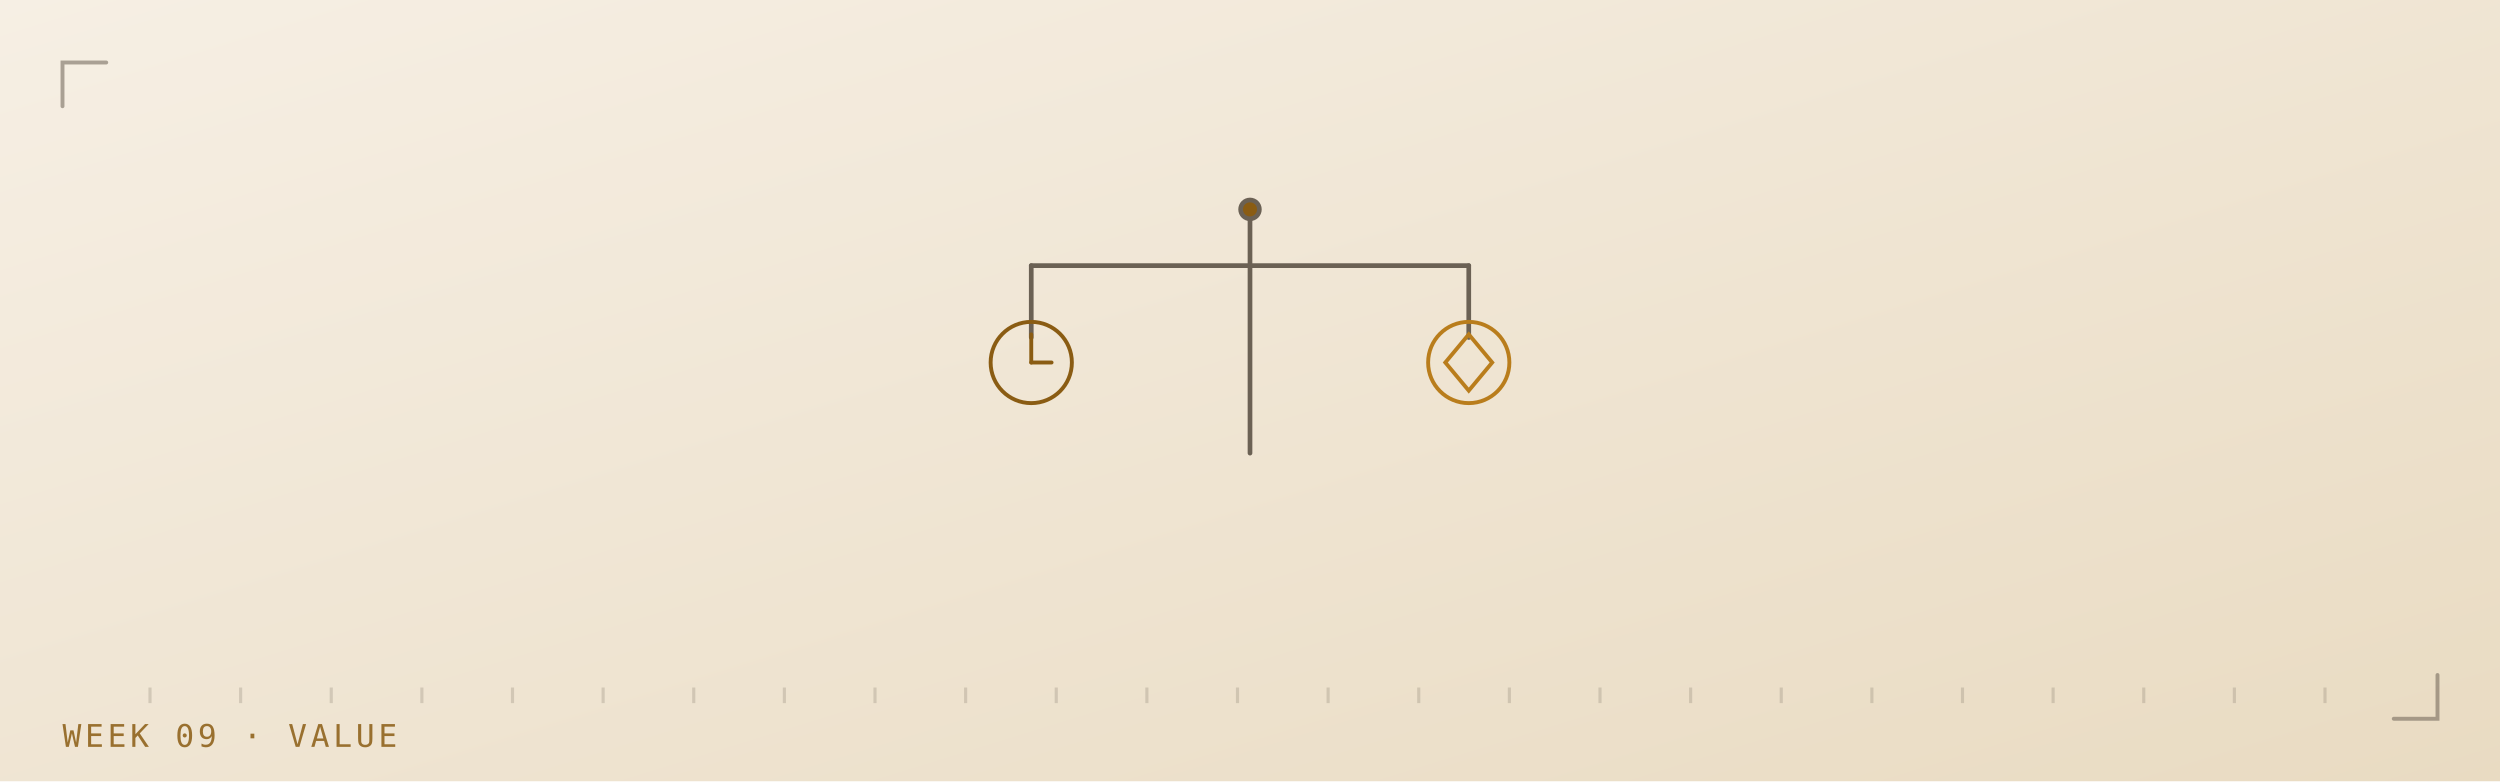
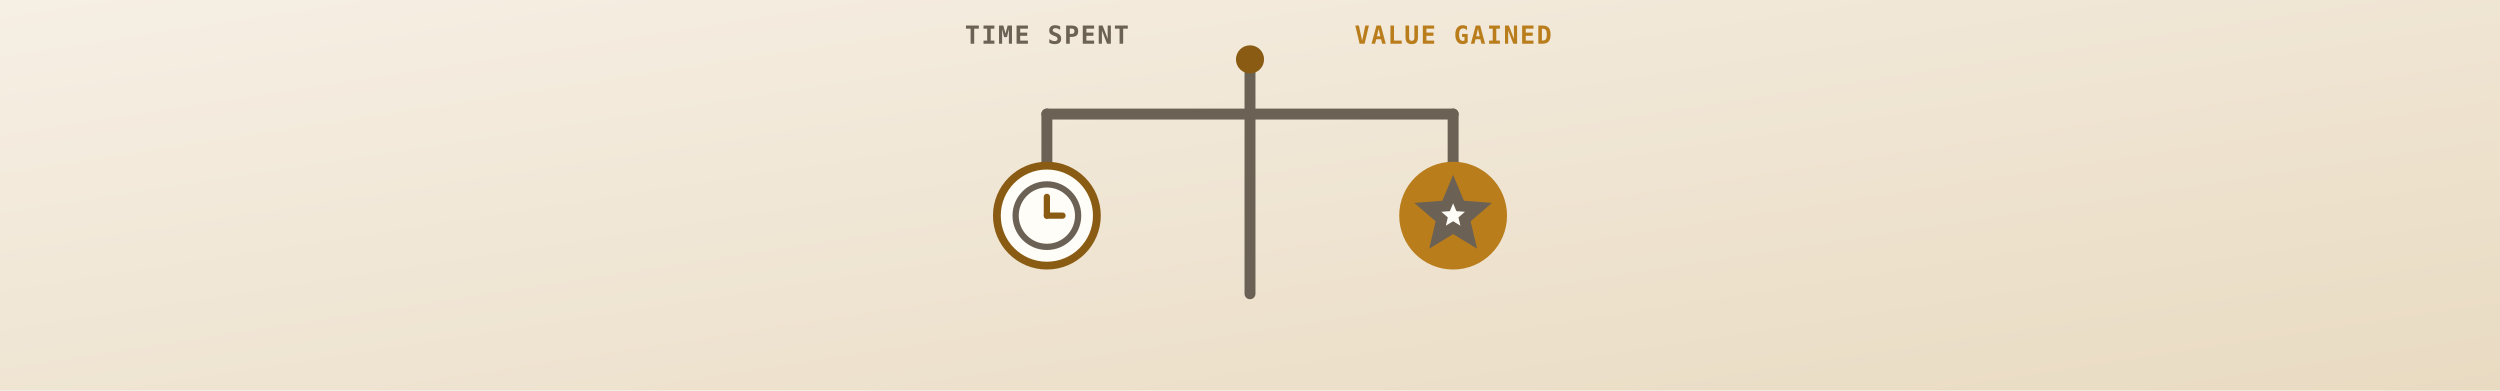
- <svg xmlns="http://www.w3.org/2000/svg" viewBox="0 0 1600 500" width="1600" height="500">
+ <svg xmlns="http://www.w3.org/2000/svg" viewBox="0 0 1600 250" width="1600" height="250">
  <defs>
    <linearGradient id="bg" x1="0" y1="0" x2="1" y2="1">
      <stop offset="0" stop-color="#f6efe4" />
      <stop offset="1" stop-color="#e9dbc2" />
    </linearGradient>
  </defs>
-   <rect width="1600" height="500" fill="url(#bg)" />
-   <g stroke="#6b6154" stroke-width="2" opacity="0.22">
-     <line x1="96" y1="440" x2="96" y2="450" />
-     <line x1="154" y1="440" x2="154" y2="450" />
-     <line x1="212" y1="440" x2="212" y2="450" />
-     <line x1="270" y1="440" x2="270" y2="450" />
-     <line x1="328" y1="440" x2="328" y2="450" />
-     <line x1="386" y1="440" x2="386" y2="450" />
-     <line x1="444" y1="440" x2="444" y2="450" />
-     <line x1="502" y1="440" x2="502" y2="450" />
-     <line x1="560" y1="440" x2="560" y2="450" />
-     <line x1="618" y1="440" x2="618" y2="450" />
-     <line x1="676" y1="440" x2="676" y2="450" />
-     <line x1="734" y1="440" x2="734" y2="450" />
-     <line x1="792" y1="440" x2="792" y2="450" />
-     <line x1="850" y1="440" x2="850" y2="450" />
-     <line x1="908" y1="440" x2="908" y2="450" />
-     <line x1="966" y1="440" x2="966" y2="450" />
-     <line x1="1024" y1="440" x2="1024" y2="450" />
-     <line x1="1082" y1="440" x2="1082" y2="450" />
-     <line x1="1140" y1="440" x2="1140" y2="450" />
-     <line x1="1198" y1="440" x2="1198" y2="450" />
-     <line x1="1256" y1="440" x2="1256" y2="450" />
-     <line x1="1314" y1="440" x2="1314" y2="450" />
-     <line x1="1372" y1="440" x2="1372" y2="450" />
-     <line x1="1430" y1="440" x2="1430" y2="450" />
-     <line x1="1488" y1="440" x2="1488" y2="450" />
-   </g>
-   <g stroke="#6b6154" stroke-width="2.5" fill="none" stroke-linecap="round" opacity="0.55">
-     <path d="M 40 68 L 40 40 L 68 40" />
-     <path d="M 1532 460 L 1560 460 L 1560 432" />
-   </g>
-   <text x="40" y="478" font-family="ui-monospace, monospace" font-size="20" letter-spacing="0.12em" fill="#8a5c13" opacity="0.85">WEEK 09 · VALUE</text>
-   <g stroke="#6b6154" stroke-width="3" fill="none" stroke-linecap="round">
-     <line x1="800" y1="134" x2="800" y2="290" />
-     <line x1="660" y1="170" x2="940" y2="170" />
-     <line x1="660" y1="170" x2="660" y2="216" />
-     <line x1="940" y1="170" x2="940" y2="216" />
-     <circle cx="800" cy="134.0" r="6" fill="#8a5c13" />
-     <g stroke="#8a5c13" stroke-width="2.5">
-       <circle cx="660" cy="232.0" r="26" fill="none" />
-       <line x1="660" y1="232.0" x2="660" y2="214.0" />
-       <line x1="660" y1="232.0" x2="673" y2="232.0" />
+   <rect width="1600" height="250" fill="url(#bg)" />
+   <g stroke="#6b6154" stroke-width="7" fill="none" stroke-linecap="round">
+     <line x1="800" y1="38" x2="800" y2="188" />
+     <line x1="670" y1="73" x2="930" y2="73" />
+     <line x1="670" y1="73" x2="670" y2="123" />
+     <line x1="930" y1="73" x2="930" y2="123" />
+     <circle cx="800" cy="38.0" r="9" fill="#8a5c13" stroke="none" />
+     <g>
+       <circle cx="670" cy="138.0" r="32" fill="#fffdf8" stroke="#8a5c13" stroke-width="5" />
+       <g>
+         <circle cx="670" cy="138" r="20" fill="#fffdf8" stroke="#6b6154" stroke-width="4" />
+         <line x1="670" y1="138" x2="670" y2="126.0" stroke="#8a5c13" stroke-width="4" stroke-linecap="round" />
+         <line x1="670" y1="138" x2="680.0" y2="138" stroke="#8a5c13" stroke-width="4" stroke-linecap="round" />
+       </g>
    </g>
-     <g stroke="#b97d1c" stroke-width="2.5">
-       <circle cx="940" cy="232.0" r="26" fill="none" />
-       <path d="M 940 214.0 L 955 232.0 L 940 250.0 L 925 232.0 Z" />
+     <g>
+       <circle cx="930" cy="138.0" r="32" fill="#b97d1c" stroke="#b97d1c" stroke-width="5" />
+       <polygon points="930.0,121.0 934.5,131.8 946.2,132.7 937.3,140.4 940.0,151.8 930.0,145.7 920.0,151.8 922.7,140.4 913.8,132.7 925.5,131.8" fill="#fffdf8" />
    </g>
  </g>
+   <text x="670" y="28" font-family="ui-monospace, monospace" font-size="16" font-weight="600" letter-spacing="0.06em" text-anchor="middle" fill="#6b6154">TIME SPENT</text>
+   <text x="930" y="28" font-family="ui-monospace, monospace" font-size="16" font-weight="600" letter-spacing="0.06em" text-anchor="middle" fill="#b97d1c">VALUE GAINED</text>
</svg>
